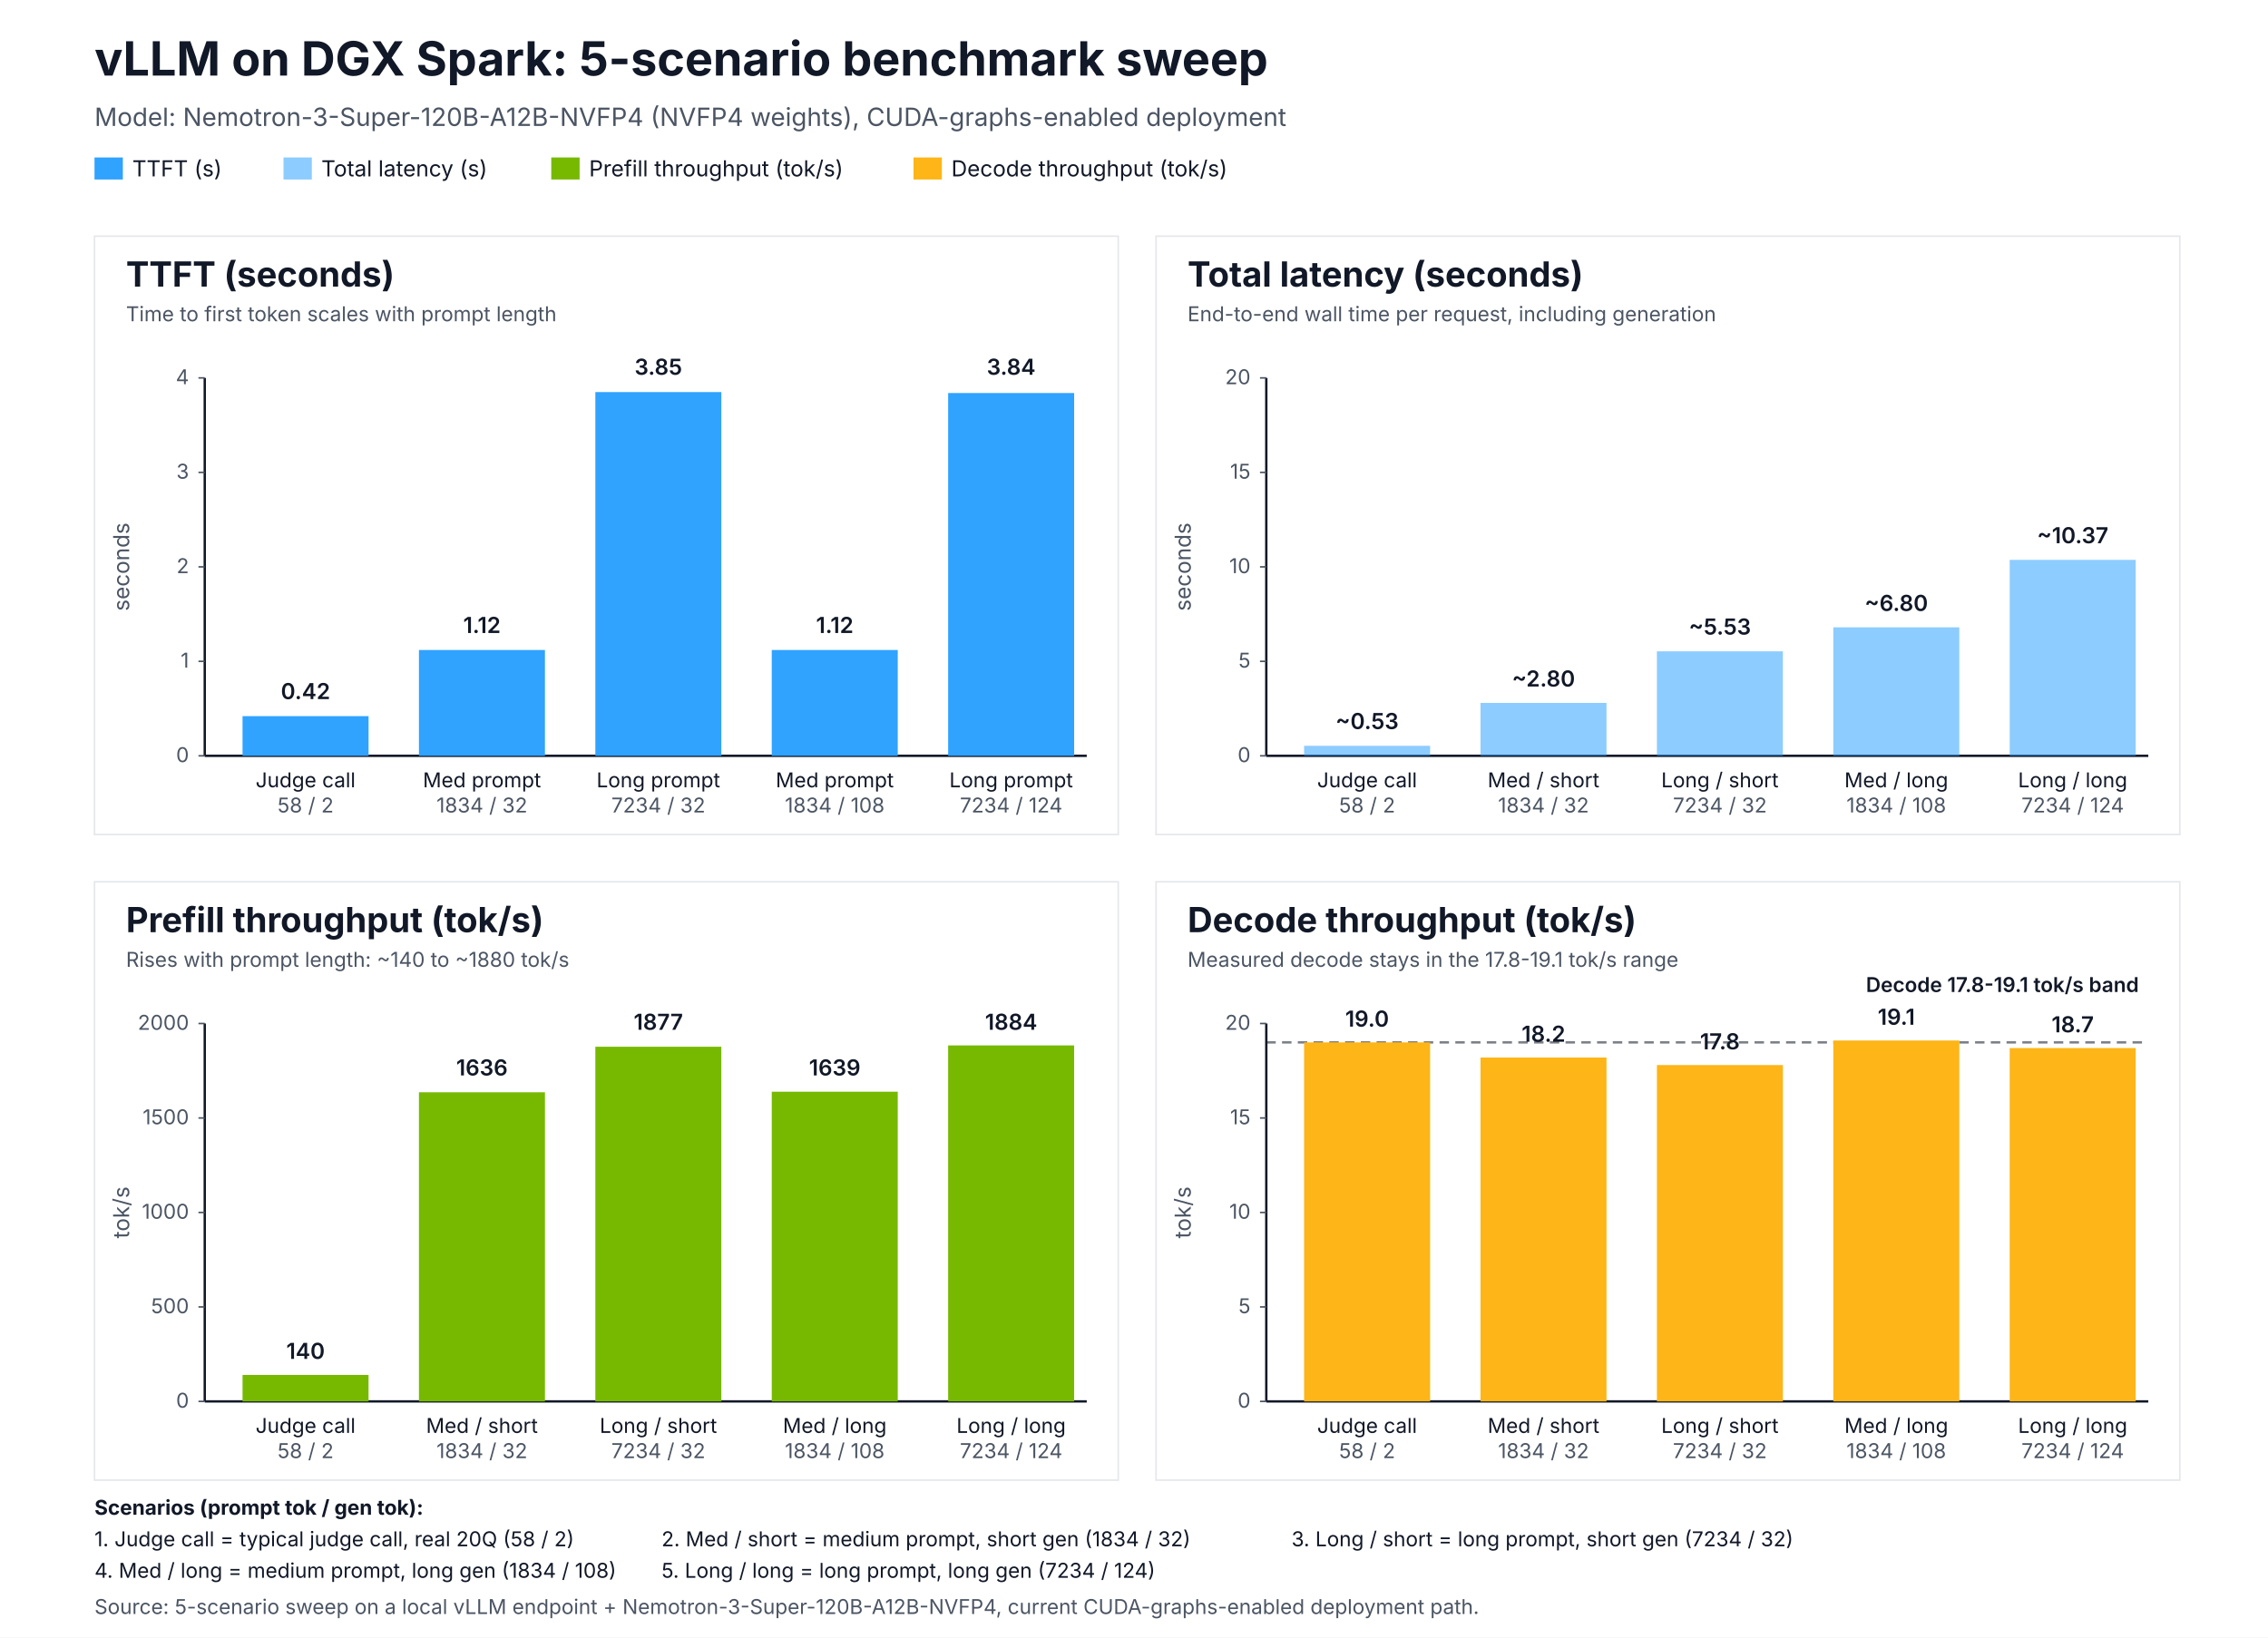
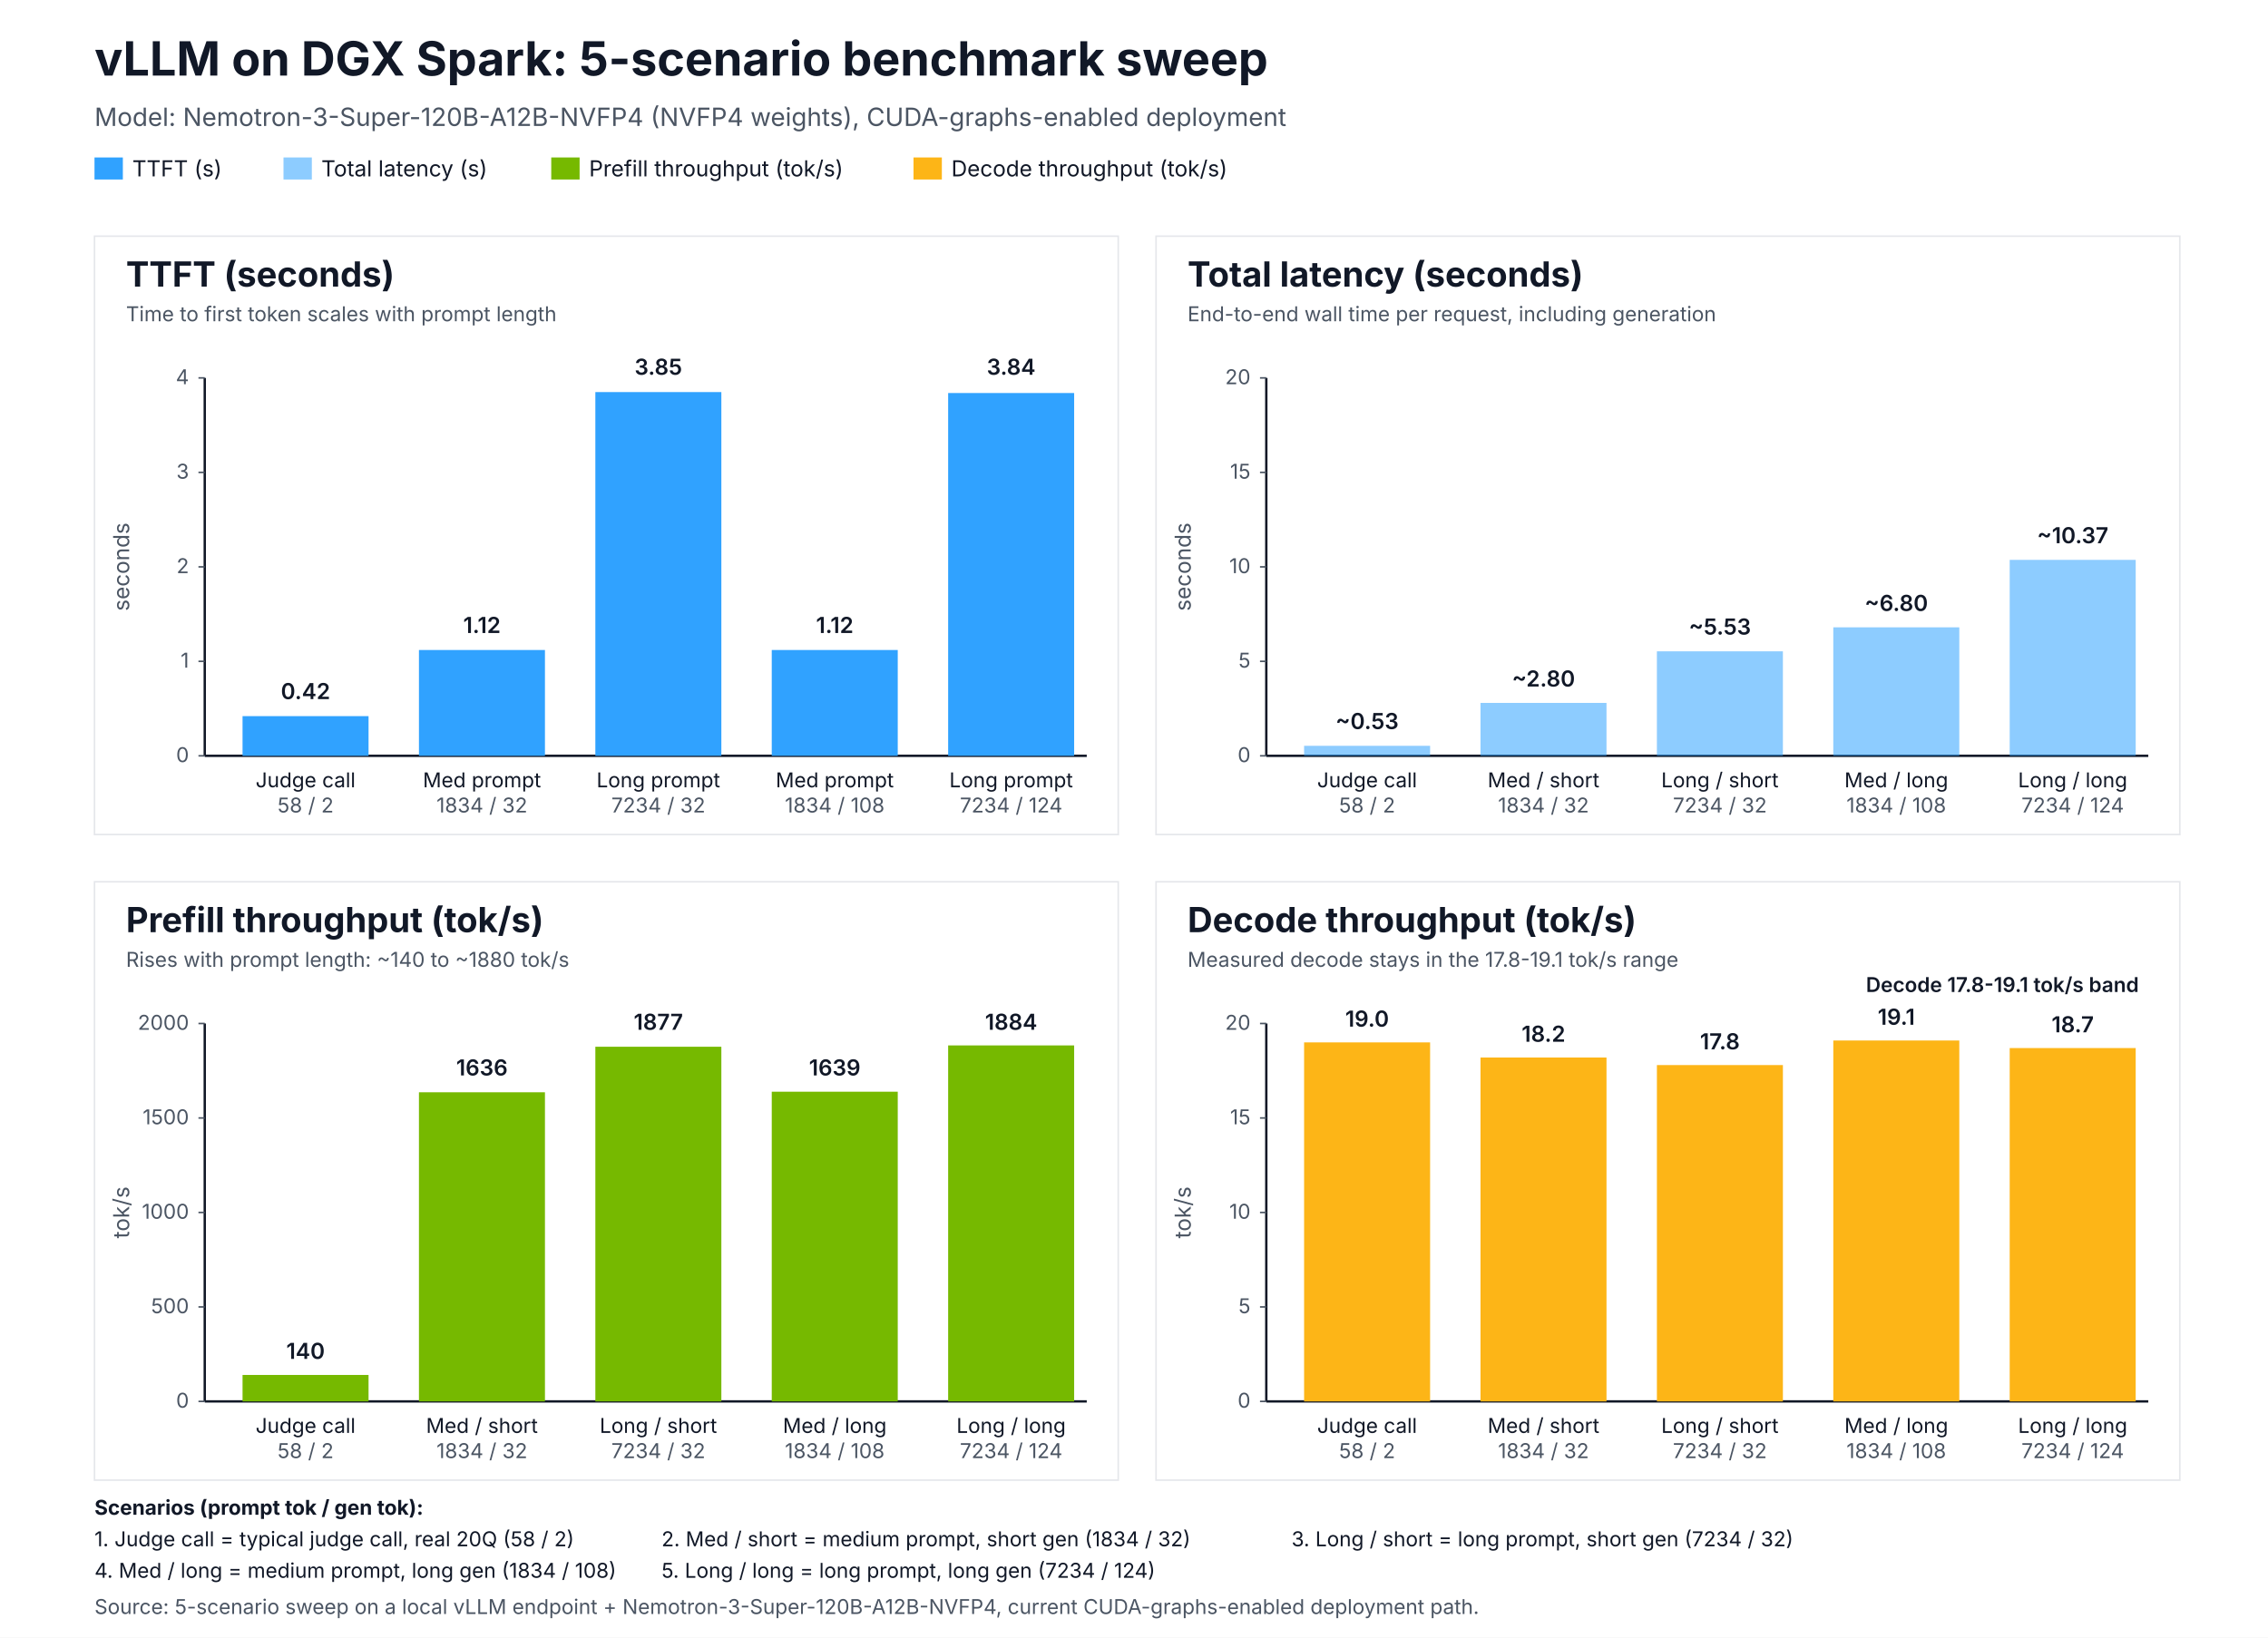
<svg xmlns="http://www.w3.org/2000/svg" viewBox="0 0 1440 1040" font-family="Inter, Helvetica, Arial, sans-serif" role="img" aria-labelledby="title desc">
  <rect width="1440" height="1040" fill="#ffffff" />
  <text x="60" y="48" font-size="30" font-weight="700" fill="#111827">vLLM on DGX Spark: 5-scenario benchmark sweep</text>
  <text x="60" y="80" font-size="16" fill="#4b5563">Model: Nemotron-3-Super-120B-A12B-NVFP4 (NVFP4 weights), CUDA-graphs-enabled deployment</text>
  <g transform="translate(60,100)">
    <rect x="0" y="0" width="18" height="14" fill="#30a2ff" />
    <text x="24" y="12" font-size="14" fill="#111827">TTFT (s)</text>
    <rect x="120" y="0" width="18" height="14" fill="#30a2ff" opacity="0.55" />
    <text x="144" y="12" font-size="14" fill="#111827">Total latency (s)</text>
    <rect x="290" y="0" width="18" height="14" fill="#76b900" />
    <text x="314" y="12" font-size="14" fill="#111827">Prefill throughput (tok/s)</text>
    <rect x="520" y="0" width="18" height="14" fill="#fdb517" />
    <text x="544" y="12" font-size="14" fill="#111827">Decode throughput (tok/s)</text>
  </g>
  <g transform="translate(60,150)">
    <rect x="0" y="0" width="650" height="380" fill="#ffffff" stroke="#e5e7eb" stroke-width="1" />
    <text x="20" y="32" font-size="22" font-weight="700" fill="#111827">TTFT (seconds)</text>
    <text x="20" y="54" font-size="13" fill="#4b5563">Time to first token scales with prompt length</text>
    <line x1="70" y1="90" x2="70" y2="330" stroke="#111827" stroke-width="1.5" />
    <line x1="70" y1="330" x2="630" y2="330" stroke="#111827" stroke-width="1.5" />
    <g font-size="13" fill="#4b5563">
      <line x1="66" y1="330" x2="70" y2="330" stroke="#4b5563" />
      <text x="60" y="334" text-anchor="end">0</text>
      <line x1="66" y1="270" x2="70" y2="270" stroke="#4b5563" />
      <text x="60" y="274" text-anchor="end">1</text>
      <line x1="66" y1="210" x2="70" y2="210" stroke="#4b5563" />
      <text x="60" y="214" text-anchor="end">2</text>
      <line x1="66" y1="150" x2="70" y2="150" stroke="#4b5563" />
      <text x="60" y="154" text-anchor="end">3</text>
      <line x1="66" y1="90" x2="70" y2="90" stroke="#4b5563" />
      <text x="60" y="94" text-anchor="end">4</text>
    </g>
    <text x="22" y="210" font-size="14" fill="#4b5563" transform="rotate(-90 22 210)" text-anchor="middle">seconds</text>
    <rect x="94" y="304.8" width="80" height="25.2" fill="#30a2ff" />
    <text x="134" y="294" font-size="14" font-weight="600" fill="#111827" text-anchor="middle">0.42</text>
    <rect x="206" y="262.8" width="80" height="67.2" fill="#30a2ff" />
    <text x="246" y="252" font-size="14" font-weight="600" fill="#111827" text-anchor="middle">1.12</text>
    <rect x="318" y="99" width="80" height="231" fill="#30a2ff" />
    <text x="358" y="88" font-size="14" font-weight="600" fill="#111827" text-anchor="middle">3.85</text>
    <rect x="430" y="262.8" width="80" height="67.2" fill="#30a2ff" />
    <text x="470" y="252" font-size="14" font-weight="600" fill="#111827" text-anchor="middle">1.12</text>
    <rect x="542" y="99.6" width="80" height="230.4" fill="#30a2ff" />
    <text x="582" y="88" font-size="14" font-weight="600" fill="#111827" text-anchor="middle">3.84</text>
    <g font-size="13" fill="#111827" text-anchor="middle">
      <text x="134" y="350">Judge call</text>
      <text x="134" y="366" fill="#4b5563">58 / 2</text>
      <text x="246" y="350">Med prompt</text>
      <text x="246" y="366" fill="#4b5563">1834 / 32</text>
      <text x="358" y="350">Long prompt</text>
      <text x="358" y="366" fill="#4b5563">7234 / 32</text>
      <text x="470" y="350">Med prompt</text>
      <text x="470" y="366" fill="#4b5563">1834 / 108</text>
      <text x="582" y="350">Long prompt</text>
      <text x="582" y="366" fill="#4b5563">7234 / 124</text>
    </g>
  </g>
  <g transform="translate(734,150)">
    <rect x="0" y="0" width="650" height="380" fill="#ffffff" stroke="#e5e7eb" stroke-width="1" />
    <text x="20" y="32" font-size="22" font-weight="700" fill="#111827">Total latency (seconds)</text>
    <text x="20" y="54" font-size="13" fill="#4b5563">End-to-end wall time per request, including generation</text>
    <line x1="70" y1="90" x2="70" y2="330" stroke="#111827" stroke-width="1.5" />
    <line x1="70" y1="330" x2="630" y2="330" stroke="#111827" stroke-width="1.5" />
    <g font-size="13" fill="#4b5563">
      <line x1="66" y1="330" x2="70" y2="330" stroke="#4b5563" />
      <text x="60" y="334" text-anchor="end">0</text>
      <line x1="66" y1="270" x2="70" y2="270" stroke="#4b5563" />
      <text x="60" y="274" text-anchor="end">5</text>
      <line x1="66" y1="210" x2="70" y2="210" stroke="#4b5563" />
      <text x="60" y="214" text-anchor="end">10</text>
      <line x1="66" y1="150" x2="70" y2="150" stroke="#4b5563" />
      <text x="60" y="154" text-anchor="end">15</text>
      <line x1="66" y1="90" x2="70" y2="90" stroke="#4b5563" />
      <text x="60" y="94" text-anchor="end">20</text>
    </g>
    <text x="22" y="210" font-size="14" fill="#4b5563" transform="rotate(-90 22 210)" text-anchor="middle">seconds</text>
    <rect x="94" y="323.64" width="80" height="6.36" fill="#30a2ff" opacity="0.55" />
    <text x="134" y="313" font-size="14" font-weight="600" fill="#111827" text-anchor="middle">~0.53</text>
    <rect x="206" y="296.4" width="80" height="33.6" fill="#30a2ff" opacity="0.55" />
    <text x="246" y="286" font-size="14" font-weight="600" fill="#111827" text-anchor="middle">~2.80</text>
    <rect x="318" y="263.64" width="80" height="66.36" fill="#30a2ff" opacity="0.55" />
    <text x="358" y="253" font-size="14" font-weight="600" fill="#111827" text-anchor="middle">~5.53</text>
    <rect x="430" y="248.4" width="80" height="81.6" fill="#30a2ff" opacity="0.55" />
    <text x="470" y="238" font-size="14" font-weight="600" fill="#111827" text-anchor="middle">~6.80</text>
    <rect x="542" y="205.56" width="80" height="124.44" fill="#30a2ff" opacity="0.55" />
    <text x="582" y="195" font-size="14" font-weight="600" fill="#111827" text-anchor="middle">~10.37</text>
    <g font-size="13" fill="#111827" text-anchor="middle">
      <text x="134" y="350">Judge call</text>
      <text x="134" y="366" fill="#4b5563">58 / 2</text>
      <text x="246" y="350">Med / short</text>
      <text x="246" y="366" fill="#4b5563">1834 / 32</text>
      <text x="358" y="350">Long / short</text>
      <text x="358" y="366" fill="#4b5563">7234 / 32</text>
      <text x="470" y="350">Med / long</text>
      <text x="470" y="366" fill="#4b5563">1834 / 108</text>
      <text x="582" y="350">Long / long</text>
      <text x="582" y="366" fill="#4b5563">7234 / 124</text>
    </g>
  </g>
  <g transform="translate(60,560)">
    <rect x="0" y="0" width="650" height="380" fill="#ffffff" stroke="#e5e7eb" stroke-width="1" />
    <text x="20" y="32" font-size="22" font-weight="700" fill="#111827">Prefill throughput (tok/s)</text>
    <text x="20" y="54" font-size="13" fill="#4b5563">Rises with prompt length: ~140 to ~1880 tok/s</text>
    <line x1="70" y1="90" x2="70" y2="330" stroke="#111827" stroke-width="1.5" />
    <line x1="70" y1="330" x2="630" y2="330" stroke="#111827" stroke-width="1.5" />
    <g font-size="13" fill="#4b5563">
      <line x1="66" y1="330" x2="70" y2="330" stroke="#4b5563" />
      <text x="60" y="334" text-anchor="end">0</text>
      <line x1="66" y1="270" x2="70" y2="270" stroke="#4b5563" />
      <text x="60" y="274" text-anchor="end">500</text>
      <line x1="66" y1="210" x2="70" y2="210" stroke="#4b5563" />
      <text x="60" y="214" text-anchor="end">1000</text>
      <line x1="66" y1="150" x2="70" y2="150" stroke="#4b5563" />
      <text x="60" y="154" text-anchor="end">1500</text>
      <line x1="66" y1="90" x2="70" y2="90" stroke="#4b5563" />
      <text x="60" y="94" text-anchor="end">2000</text>
    </g>
    <text x="22" y="210" font-size="14" fill="#4b5563" transform="rotate(-90 22 210)" text-anchor="middle">tok/s</text>
    <rect x="94" y="313.2" width="80" height="16.8" fill="#76b900" />
    <text x="134" y="303" font-size="14" font-weight="600" fill="#111827" text-anchor="middle">140</text>
    <rect x="206" y="133.68" width="80" height="196.32" fill="#76b900" />
    <text x="246" y="123" font-size="14" font-weight="600" fill="#111827" text-anchor="middle">1636</text>
    <rect x="318" y="104.76" width="80" height="225.24" fill="#76b900" />
    <text x="358" y="94" font-size="14" font-weight="600" fill="#111827" text-anchor="middle">1877</text>
    <rect x="430" y="133.32" width="80" height="196.68" fill="#76b900" />
    <text x="470" y="123" font-size="14" font-weight="600" fill="#111827" text-anchor="middle">1639</text>
    <rect x="542" y="103.92" width="80" height="226.08" fill="#76b900" />
    <text x="582" y="94" font-size="14" font-weight="600" fill="#111827" text-anchor="middle">1884</text>
    <g font-size="13" fill="#111827" text-anchor="middle">
      <text x="134" y="350">Judge call</text>
      <text x="134" y="366" fill="#4b5563">58 / 2</text>
      <text x="246" y="350">Med / short</text>
      <text x="246" y="366" fill="#4b5563">1834 / 32</text>
      <text x="358" y="350">Long / short</text>
      <text x="358" y="366" fill="#4b5563">7234 / 32</text>
      <text x="470" y="350">Med / long</text>
      <text x="470" y="366" fill="#4b5563">1834 / 108</text>
      <text x="582" y="350">Long / long</text>
      <text x="582" y="366" fill="#4b5563">7234 / 124</text>
    </g>
  </g>
  <g transform="translate(734,560)">
    <rect x="0" y="0" width="650" height="380" fill="#ffffff" stroke="#e5e7eb" stroke-width="1" />
    <text x="20" y="32" font-size="22" font-weight="700" fill="#111827">Decode throughput (tok/s)</text>
    <text x="20" y="54" font-size="13" fill="#4b5563">Measured decode stays in the 17.8-19.1 tok/s range</text>
    <line x1="70" y1="90" x2="70" y2="330" stroke="#111827" stroke-width="1.5" />
    <line x1="70" y1="330" x2="630" y2="330" stroke="#111827" stroke-width="1.5" />
    <g font-size="13" fill="#4b5563">
      <line x1="66" y1="330" x2="70" y2="330" stroke="#4b5563" />
      <text x="60" y="334" text-anchor="end">0</text>
      <line x1="66" y1="270" x2="70" y2="270" stroke="#4b5563" />
      <text x="60" y="274" text-anchor="end">5</text>
      <line x1="66" y1="210" x2="70" y2="210" stroke="#4b5563" />
      <text x="60" y="214" text-anchor="end">10</text>
      <line x1="66" y1="150" x2="70" y2="150" stroke="#4b5563" />
      <text x="60" y="154" text-anchor="end">15</text>
      <line x1="66" y1="90" x2="70" y2="90" stroke="#4b5563" />
      <text x="60" y="94" text-anchor="end">20</text>
    </g>
    <text x="22" y="210" font-size="14" fill="#4b5563" transform="rotate(-90 22 210)" text-anchor="middle">tok/s</text>
-     <line x1="70" y1="102" x2="630" y2="102" stroke="#111827" stroke-width="1.5" stroke-dasharray="6 4" opacity="0.55" />
    <text x="624" y="70" font-size="13" font-weight="600" fill="#111827" text-anchor="end">Decode 17.8-19.1 tok/s band</text>
    <rect x="94" y="102" width="80" height="228" fill="#fdb517" />
    <text x="134" y="92" font-size="14" font-weight="600" fill="#111827" text-anchor="middle">19.0</text>
    <rect x="206" y="111.6" width="80" height="218.4" fill="#fdb517" />
    <text x="246" y="101.6" font-size="14" font-weight="600" fill="#111827" text-anchor="middle">18.2</text>
    <rect x="318" y="116.4" width="80" height="213.6" fill="#fdb517" />
    <text x="358" y="106.4" font-size="14" font-weight="600" fill="#111827" text-anchor="middle">17.8</text>
    <rect x="430" y="100.8" width="80" height="229.2" fill="#fdb517" />
    <text x="470" y="90.8" font-size="14" font-weight="600" fill="#111827" text-anchor="middle">19.1</text>
    <rect x="542" y="105.6" width="80" height="224.4" fill="#fdb517" />
    <text x="582" y="95.6" font-size="14" font-weight="600" fill="#111827" text-anchor="middle">18.7</text>
    <g font-size="13" fill="#111827" text-anchor="middle">
      <text x="134" y="350">Judge call</text>
      <text x="134" y="366" fill="#4b5563">58 / 2</text>
      <text x="246" y="350">Med / short</text>
      <text x="246" y="366" fill="#4b5563">1834 / 32</text>
      <text x="358" y="350">Long / short</text>
      <text x="358" y="366" fill="#4b5563">7234 / 32</text>
      <text x="470" y="350">Med / long</text>
      <text x="470" y="366" fill="#4b5563">1834 / 108</text>
      <text x="582" y="350">Long / long</text>
      <text x="582" y="366" fill="#4b5563">7234 / 124</text>
    </g>
  </g>
  <g transform="translate(60,962)">
    <text x="0" y="0" font-size="13" font-weight="700" fill="#111827">Scenarios (prompt tok / gen tok):</text>
    <text x="0" y="20" font-size="13" fill="#111827">1. Judge call = typical judge call, real 20Q (58 / 2)</text>
    <text x="360" y="20" font-size="13" fill="#111827">2. Med / short = medium prompt, short gen (1834 / 32)</text>
    <text x="760" y="20" font-size="13" fill="#111827">3. Long / short = long prompt, short gen (7234 / 32)</text>
    <text x="0" y="40" font-size="13" fill="#111827">4. Med / long = medium prompt, long gen (1834 / 108)</text>
    <text x="360" y="40" font-size="13" fill="#111827">5. Long / long = long prompt, long gen (7234 / 124)</text>
  </g>
  <text x="60" y="1025" font-size="13" fill="#4b5563">Source: 5-scenario sweep on a local vLLM endpoint + Nemotron-3-Super-120B-A12B-NVFP4, current CUDA-graphs-enabled deployment path.</text>
</svg>
